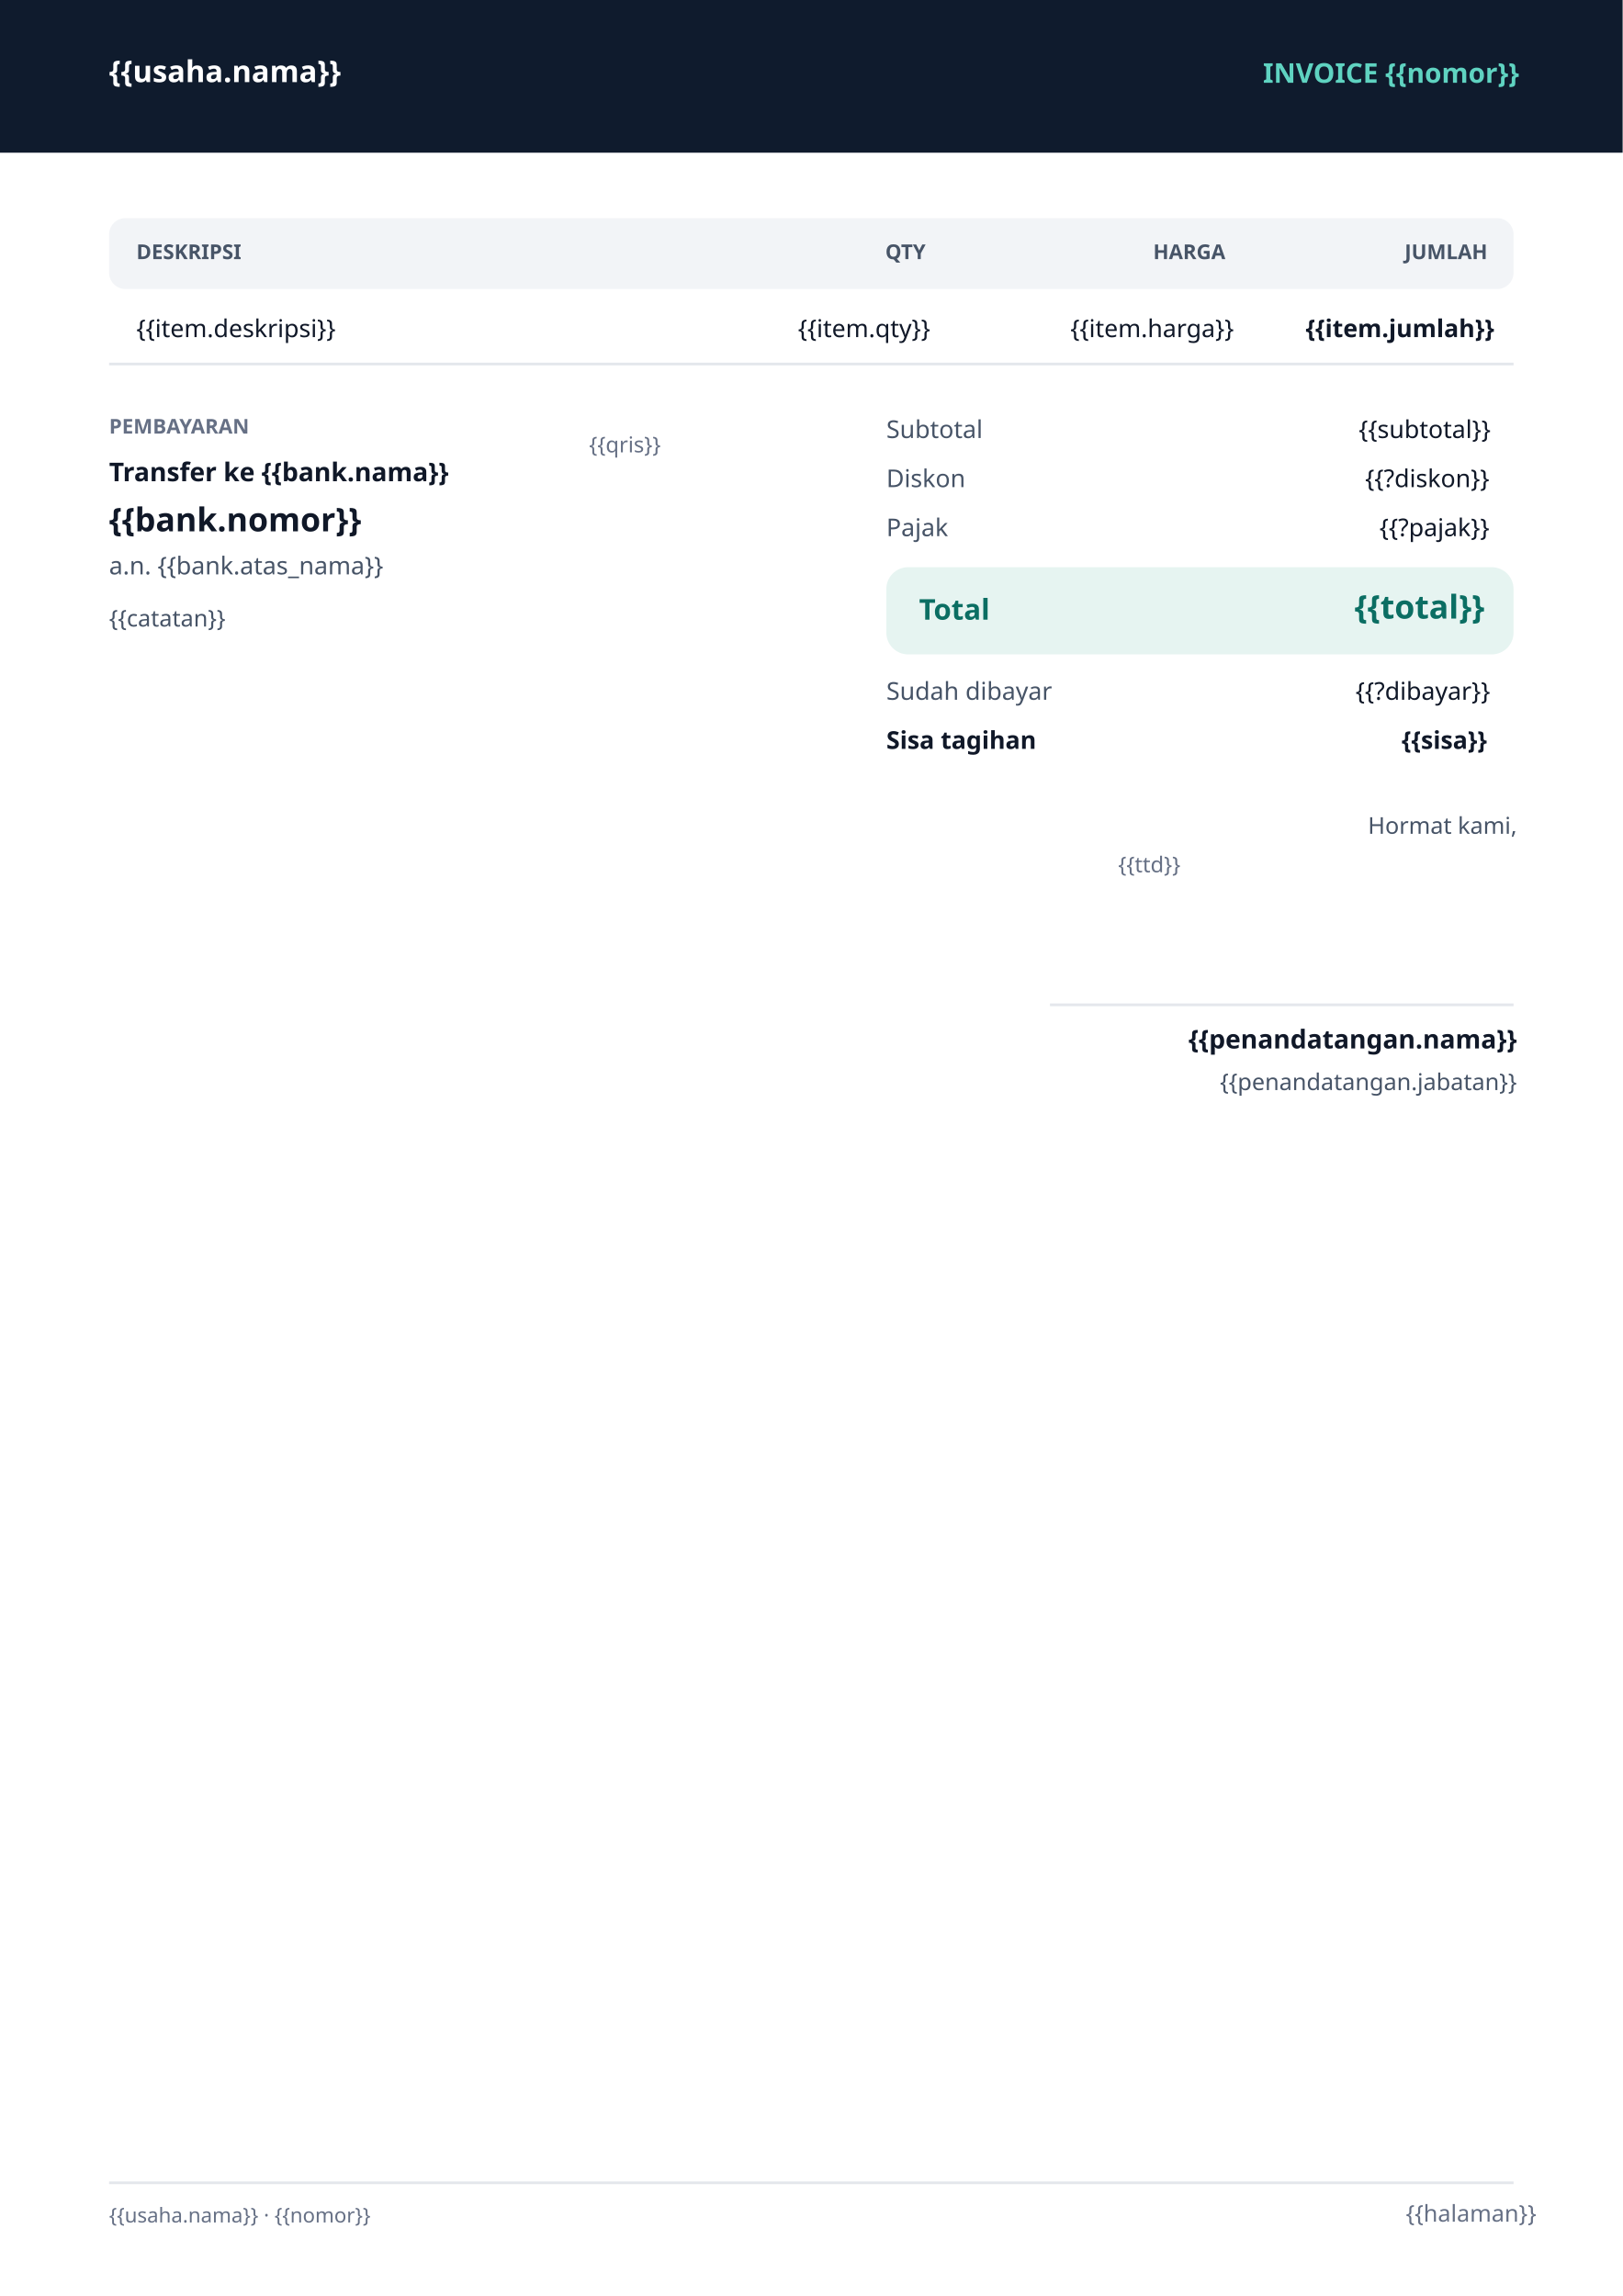
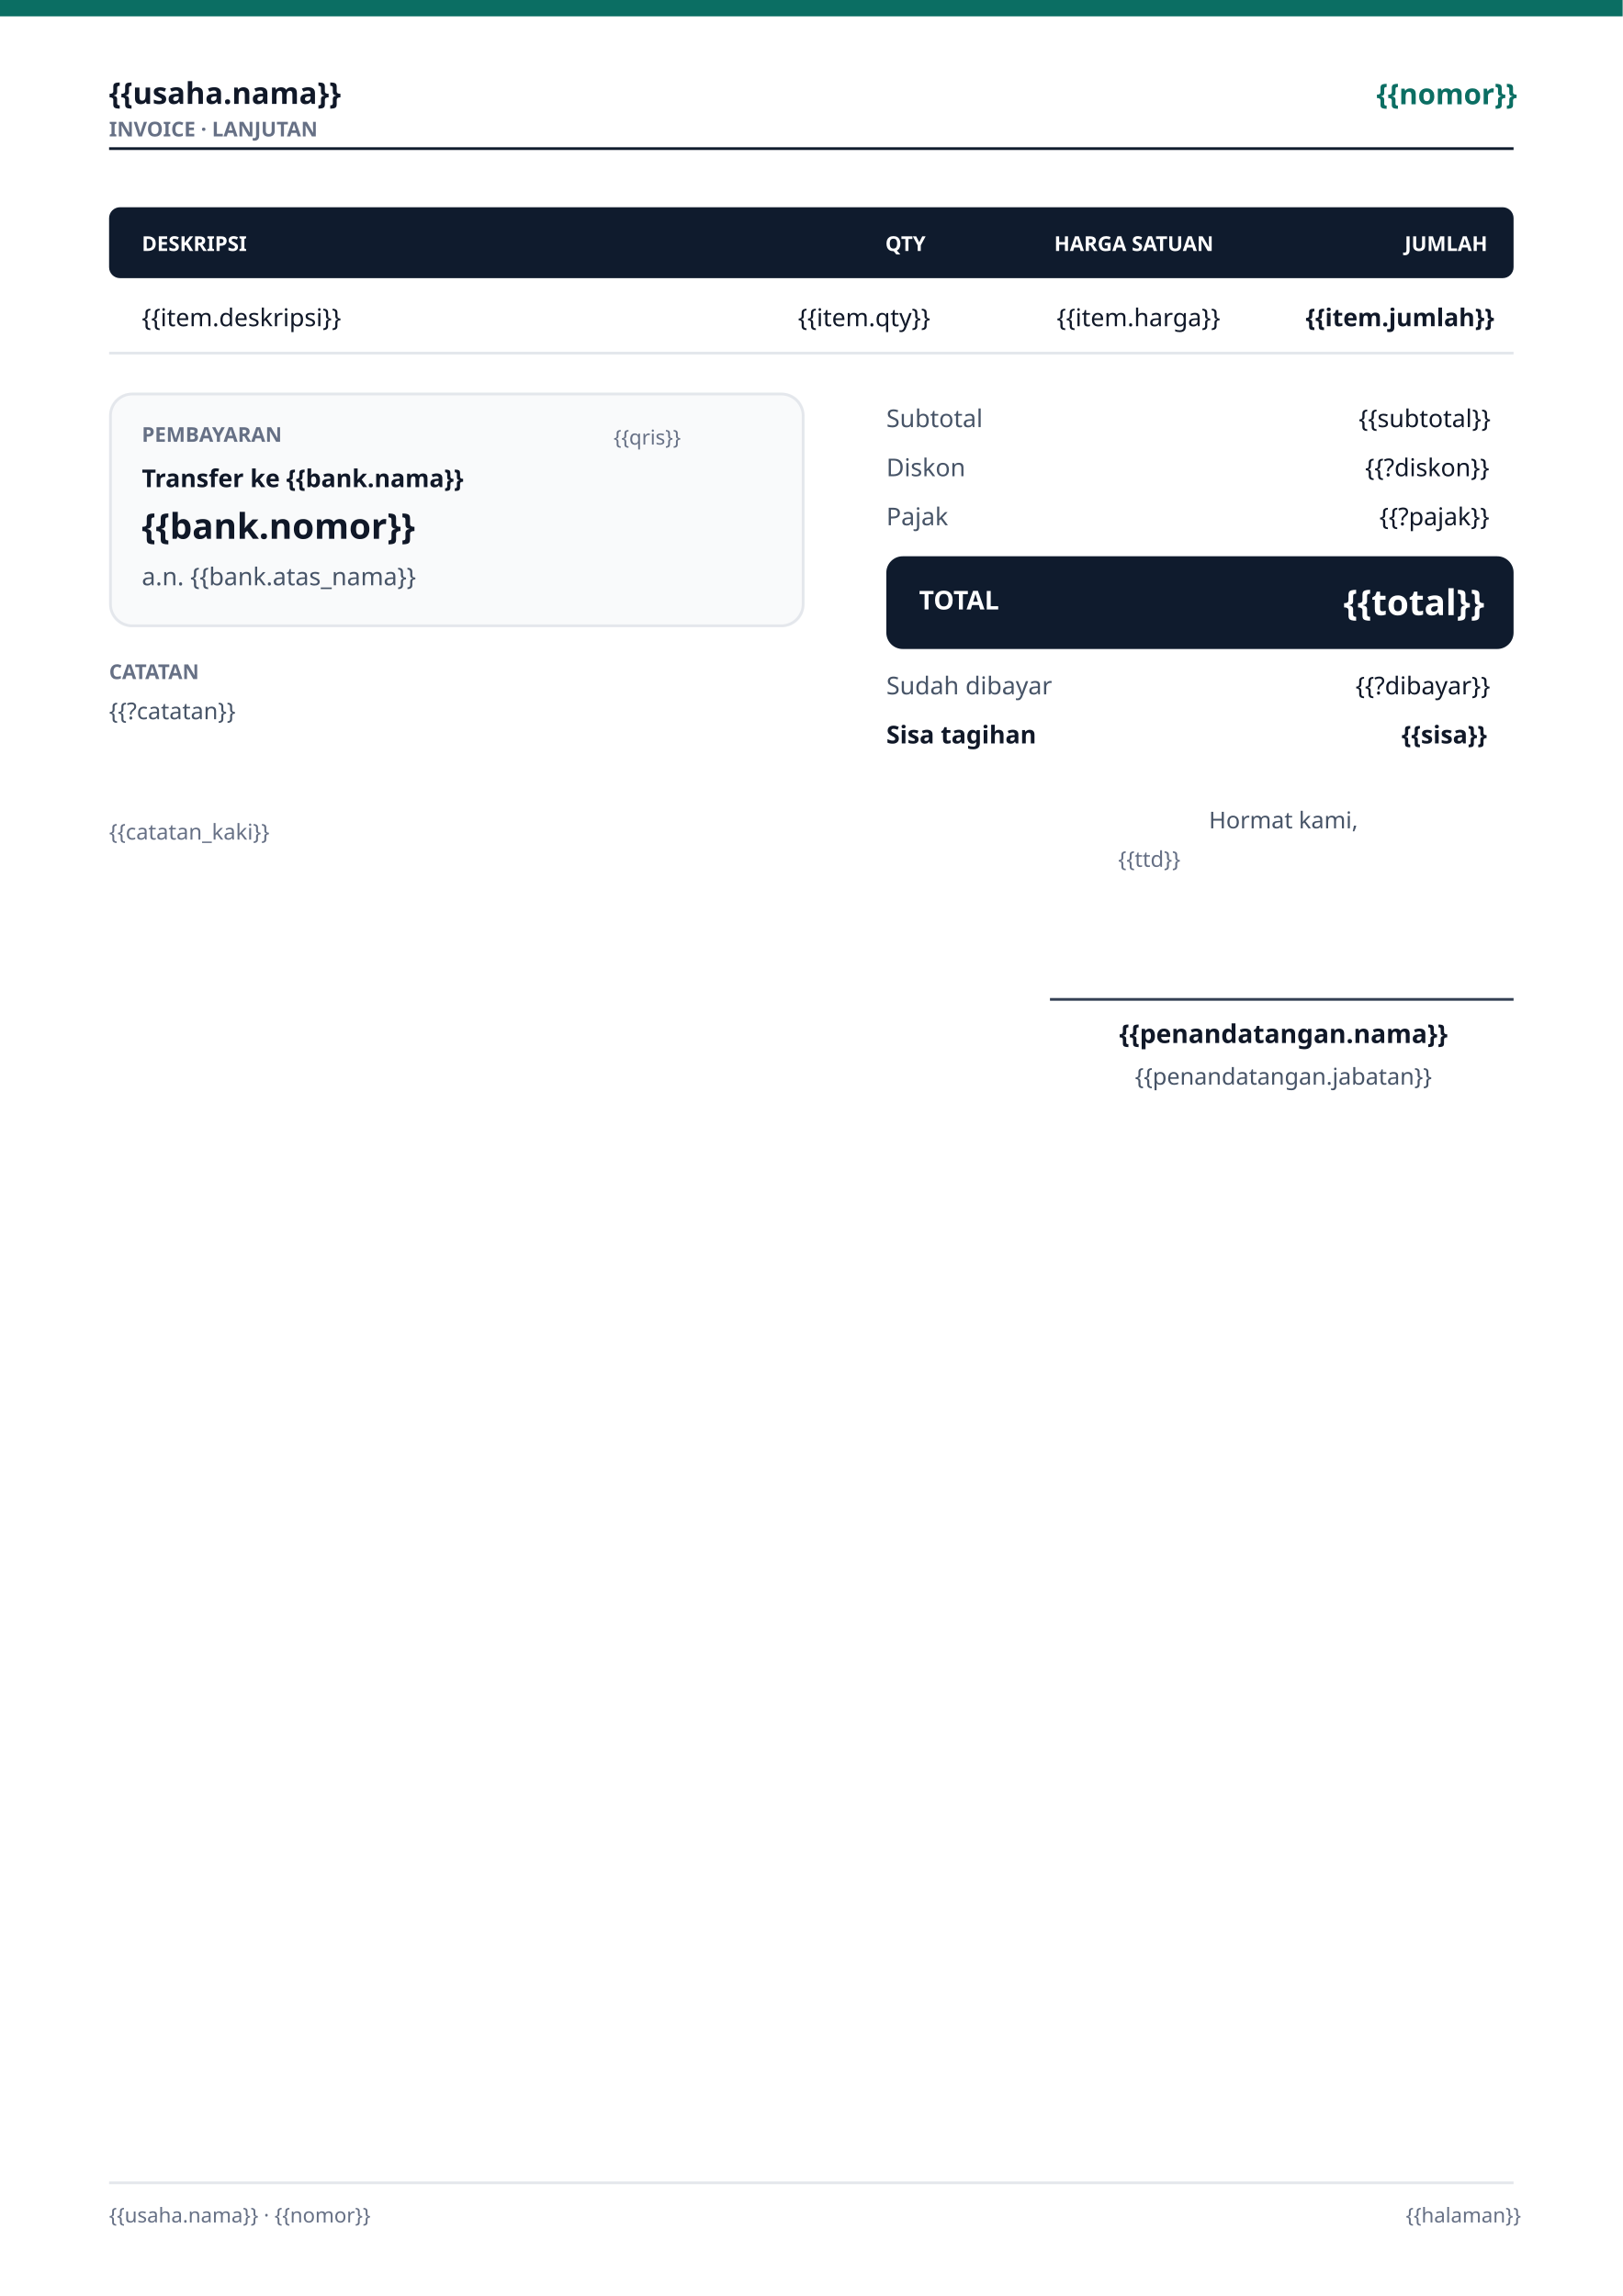
<svg xmlns="http://www.w3.org/2000/svg" width="595" height="842" viewBox="0 0 595 842" fill="none" version="1.1">
  <g id="shape-1">
    <defs>
-       <clipPath id="frame-clip-cb7d22d6-b068-8070-8008-fd60d3f9f805-render-1" class="frame-clip frame-clip-def">
-         <rect x="0" y="0" width="594.99" height="842" />
+       <clipPath id="frame-clip-36c5a741-929d-80ab-8008-fde5a4eff176-render-1" class="frame-clip frame-clip-def">
+         <rect rx="0" ry="0" x="0" y="0" width="595" height="842" />
      </clipPath>
    </defs>
-     <g clip-path="url(#frame-clip-cb7d22d6-b068-8070-8008-fd60d3f9f805-render-1)" fill="none">
-       <rect width="594.99" height="842" x="0" style="fill: rgb(255, 255, 255); " y="0" />
-       <g id="shape-2">
-         <g fill="none">
-           <rect width="594.99" height="56" x="0" style="fill: rgb(15, 27, 45); " y="0" />
-           <g id="shape-3">
-             <g class="text-container" x="40" y="20" width="259.99" height="16">
-               <text x="40" y="33.33" dominant-baseline="ideographic" textLength="84.48" style="font-family: &quot;Plus Jakarta Sans&quot;; font-weight: 800; font-size: 11px; fill: rgb(255, 255, 255); ">{{usaha.nama}}</text>
+     <g>
+       <g>
+         <g>
+           <g clip-path="url(#frame-clip-36c5a741-929d-80ab-8008-fde5a4eff176-render-1)" fill="none">
+             <g>
+               <rect width="595" height="842" x="0" style="fill: rgb(255, 255, 255);" ry="0" rx="0" y="0" />
            </g>
-           </g>
-           <g id="shape-4">
-             <g class="text-container" x="315" y="21" width="239.99" height="12">
-               <text x="463.11" y="33.29" dominant-baseline="ideographic" textLength="91.88" style="font-family: &quot;Plus Jakarta Sans&quot;; font-weight: 700; font-size: 10px; fill: rgb(95, 211, 193); ">INVOICE {{nomor}}</text>
-             </g>
-           </g>
-         </g>
-       </g>
-       <g id="shape-5">
-         <g fill="none">
-           <rect width="515" height="25.99" x="40" style="fill: rgb(242, 244, 247); " ry="6" rx="6" y="80" />
-           <g id="shape-6">
-             <g class="text-container" x="50" y="88" width="39" height="9">
-               <text x="50" y="97.22" dominant-baseline="ideographic" textLength="38.80" style="font-family: &quot;Plus Jakarta Sans&quot;; font-weight: 700; font-size: 7.5px; fill: rgb(71, 84, 103); ">DESKRIPSI</text>
-             </g>
-           </g>
-           <g id="shape-7">
-             <g class="text-container" x="270" y="88" width="70" height="9">
-               <text x="324.63" y="97.22" dominant-baseline="ideographic" textLength="15.36" style="font-family: &quot;Plus Jakarta Sans&quot;; font-weight: 700; font-size: 7.5px; fill: rgb(71, 84, 103); ">QTY</text>
-             </g>
-           </g>
-           <g id="shape-8">
-             <g class="text-container" x="370" y="88" width="80" height="9">
-               <text x="422.85" y="97.22" dominant-baseline="ideographic" textLength="27.14" style="font-family: &quot;Plus Jakarta Sans&quot;; font-weight: 700; font-size: 7.5px; fill: rgb(71, 84, 103); ">HARGA</text>
-             </g>
-           </g>
-           <g id="shape-9">
-             <g class="text-container" x="455" y="88" width="89.99" height="9">
-               <text x="515.06" y="97.22" dominant-baseline="ideographic" textLength="29.93" style="font-family: &quot;Plus Jakarta Sans&quot;; font-weight: 700; font-size: 7.5px; fill: rgb(71, 84, 103); ">JUMLAH</text>
-             </g>
-           </g>
-         </g>
-       </g>
-       <g id="shape-10">
-         <g fill="none">
-           <rect x="40" y="106" width="515" height="28" />
-           <g id="shape-11">
-             <g class="text-container" x="50" y="115" width="270" height="11">
-               <text x="50" y="126.27" dominant-baseline="ideographic" textLength="71.86" style="font-family: &quot;Plus Jakarta Sans&quot;; font-weight: 400; font-size: 9px; fill: rgb(16, 24, 40); ">{{item.deskripsi}}</text>
-             </g>
-           </g>
-           <g id="shape-12">
-             <g class="text-container" x="270" y="115" width="69.99" height="11">
-               <text x="292.60" y="126.27" dominant-baseline="ideographic" textLength="47.39" style="font-family: &quot;Plus Jakarta Sans&quot;; font-weight: 400; font-size: 9px; fill: rgb(16, 24, 40); ">{{item.qty}}</text>
-             </g>
-           </g>
-           <g id="shape-13">
-             <g class="text-container" x="370" y="115" width="80" height="11">
-               <text x="392.47" y="126.27" dominant-baseline="ideographic" textLength="57.52" style="font-family: &quot;Plus Jakarta Sans&quot;; font-weight: 400; font-size: 9px; fill: rgb(16, 24, 40); ">{{item.harga}}</text>
-             </g>
-           </g>
-           <g id="shape-14">
-             <g class="text-container" x="455" y="115" width="90" height="11">
-               <text x="478.76" y="126.27" dominant-baseline="ideographic" textLength="66.23" style="font-family: &quot;Plus Jakarta Sans&quot;; font-weight: 700; font-size: 9px; fill: rgb(16, 24, 40); ">{{item.jumlah}}</text>
-             </g>
-           </g>
-           <g id="shape-15">
-             <rect x="40" y="133" width="515" height="0.99" style="fill: rgb(228, 231, 236); " />
-           </g>
-         </g>
-       </g>
-       <g id="shape-16">
-         <g fill="none">
-           <rect x="40" y="148" width="515" height="261.99" />
-           <g id="shape-17">
-             <g fill="none">
-               <rect x="325" y="148" width="229.99" height="139.99" />
-               <g id="shape-18">
-                 <g class="text-container" x="325" y="152" width="37" height="11">
-                   <text x="325" y="163.27" dominant-baseline="ideographic" textLength="36.60" style="font-family: &quot;Plus Jakarta Sans&quot;; font-weight: 400; font-size: 9px; fill: rgb(71, 84, 103); ">Subtotal</text>
-                 </g>
-               </g>
-               <g id="shape-19">
-                 <g class="text-container" x="435" y="152" width="110" height="11">
-                   <text x="498.21" y="163.27" dominant-baseline="ideographic" textLength="46.79" style="font-family: &quot;Plus Jakarta Sans&quot;; font-weight: 400; font-size: 9px; fill: rgb(16, 24, 40); ">{{subtotal}}</text>
-                 </g>
-               </g>
-               <g id="shape-20">
-                 <g fill="none">
-                   <rect x="325" y="170" width="229.99" height="15.99" />
-                   <g id="shape-21">
-                     <g class="text-container" x="324.99" y="170" width="29.99" height="11">
-                       <text x="325" y="181.27" dominant-baseline="ideographic" textLength="29.20" style="font-family: &quot;Plus Jakarta Sans&quot;; font-weight: 400; font-size: 9px; fill: rgb(71, 84, 103); ">Diskon</text>
-                     </g>
-                   </g>
-                   <g id="shape-22">
-                     <g class="text-container" x="435" y="170" width="110" height="11">
-                       <text x="500.56" y="181.27" dominant-baseline="ideographic" textLength="44.43" style="font-family: &quot;Plus Jakarta Sans&quot;; font-weight: 400; font-size: 9px; fill: rgb(16, 24, 40); ">{{?diskon}}</text>
+             <g>
+               <g id="shape-2">
+                 <g>
+                   <g>
+                     <g>
+                       <g fill="none">
+                         <g>
+                           <rect rx="0" ry="0" x="0" y="0" width="595" height="64" />
+                         </g>
+                         <g>
+                           <g id="shape-3">
+                             <g>
+                               <rect rx="0" ry="0" x="0" y="0" width="595" height="6" style="fill: rgb(11, 110, 99);" />
+                             </g>
+                           </g>
+                           <g id="shape-4">
+                             <g class="text-container" x="40" y="28" width="300" height="14" rx="0" ry="0">
+                               <g>
+                                 <text x="40" y="41.33" dominant-baseline="ideographic" textLength="84.49" lengthAdjust="spacingAndGlyphs" style="font-family: &quot;Plus Jakarta Sans&quot;; font-weight: 800; font-size: 11px; fill: rgb(16, 24, 40);">{{usaha.nama}}</text>
+                               </g>
+                             </g>
+                           </g>
+                           <g id="shape-5">
+                             <g class="text-container" x="355" y="28" width="200" height="14" rx="0" ry="0">
+                               <g>
+                                 <text x="504.74" y="41.32" dominant-baseline="ideographic" textLength="50.26" lengthAdjust="spacingAndGlyphs" style="font-family: &quot;Plus Jakarta Sans&quot;; font-weight: 700; font-size: 10.5px; fill: rgb(11, 110, 99);">{{nomor}}</text>
+                               </g>
+                             </g>
+                           </g>
+                           <g id="shape-6">
+                             <g>
+                               <rect rx="0" ry="0" x="40" y="54" width="515" height="1" style="fill: rgb(15, 27, 45);" />
+                             </g>
+                           </g>
+                         </g>
+                       </g>
                    </g>
                  </g>
                </g>
              </g>
-               <g id="shape-23">
-                 <g fill="none">
-                   <rect x="325" y="188" width="229.99" height="15.99" />
-                   <g id="shape-24">
-                     <g class="text-container" x="324.99" y="188" width="22.99" height="11">
-                       <text x="325" y="199.27" dominant-baseline="ideographic" textLength="22.71" style="font-family: &quot;Plus Jakarta Sans&quot;; font-weight: 400; font-size: 9px; fill: rgb(71, 84, 103); ">Pajak</text>
-                     </g>
+               <g id="shape-7">
+                 <g class="text-container" x="40" y="43" width="200" height="9" rx="0" ry="0">
+                   <g>
+                     <text x="40" y="52.23" dominant-baseline="ideographic" textLength="75.07" lengthAdjust="spacingAndGlyphs" style="font-family: &quot;Plus Jakarta Sans&quot;; font-weight: 700; font-size: 7.5px; fill: rgb(102, 112, 133);">INVOICE · LANJUTAN</text>
                  </g>
-                   <g id="shape-25">
-                     <g class="text-container" x="435" y="188" width="110" height="11">
-                       <text x="505.81" y="199.27" dominant-baseline="ideographic" textLength="39.19" style="font-family: &quot;Plus Jakarta Sans&quot;; font-weight: 400; font-size: 9px; fill: rgb(16, 24, 40); ">{{?pajak}}</text>
+                 </g>
+               </g>
+               <g id="shape-8">
+                 <g>
+                   <g>
+                     <g>
+                       <g fill="none">
+                         <g>
+                           <rect width="515" height="26" x="40" style="fill: rgb(15, 27, 45);" ry="4" rx="4" y="76" />
+                         </g>
+                         <g>
+                           <g id="shape-9">
+                             <g class="text-container" x="52" y="85" width="120" height="9" rx="0" ry="0">
+                               <g>
+                                 <text x="52" y="94.23" dominant-baseline="ideographic" textLength="38.81" lengthAdjust="spacingAndGlyphs" style="font-family: &quot;Plus Jakarta Sans&quot;; font-weight: 700; font-size: 7.5px; fill: rgb(255, 255, 255);">DESKRIPSI</text>
+                               </g>
+                             </g>
+                           </g>
+                           <g id="shape-10">
+                             <g class="text-container" x="290" y="85" width="50" height="9" rx="0" ry="0">
+                               <g>
+                                 <text x="324.63" y="94.23" dominant-baseline="ideographic" textLength="15.37" lengthAdjust="spacingAndGlyphs" style="font-family: &quot;Plus Jakarta Sans&quot;; font-weight: 700; font-size: 7.5px; fill: rgb(255, 255, 255);">QTY</text>
+                               </g>
+                             </g>
+                           </g>
+                           <g id="shape-11">
+                             <g class="text-container" x="350" y="85" width="95" height="9" rx="0" ry="0">
+                               <g>
+                                 <text x="386.56" y="94.23" dominant-baseline="ideographic" textLength="58.44" lengthAdjust="spacingAndGlyphs" style="font-family: &quot;Plus Jakarta Sans&quot;; font-weight: 700; font-size: 7.5px; fill: rgb(255, 255, 255);">HARGA SATUAN</text>
+                               </g>
+                             </g>
+                           </g>
+                           <g id="shape-12">
+                             <g class="text-container" x="455" y="85" width="90" height="9" rx="0" ry="0">
+                               <g>
+                                 <text x="515.06" y="94.23" dominant-baseline="ideographic" textLength="29.94" lengthAdjust="spacingAndGlyphs" style="font-family: &quot;Plus Jakarta Sans&quot;; font-weight: 700; font-size: 7.5px; fill: rgb(255, 255, 255);">JUMLAH</text>
+                               </g>
+                             </g>
+                           </g>
+                         </g>
+                       </g>
                    </g>
                  </g>
                </g>
              </g>
-               <g id="shape-26">
-                 <g fill="none">
-                   <rect width="229.99" height="31.99" x="325" style="fill: rgb(230, 244, 241); " ry="8" rx="8" y="208" />
-                   <g id="shape-27">
-                     <g class="text-container" x="336.99" y="217" width="25.99" height="13">
-                       <text x="337" y="230.32" dominant-baseline="ideographic" textLength="25.06" style="font-family: &quot;Plus Jakarta Sans&quot;; font-weight: 800; font-size: 10.5px; fill: rgb(11, 110, 99); ">Total</text>
-                     </g>
-                   </g>
-                   <g id="shape-28">
-                     <g class="text-container" x="403" y="216" width="142" height="14">
-                       <text x="496.68" y="230.36" dominant-baseline="ideographic" textLength="48.31" style="font-family: &quot;Plus Jakarta Sans&quot;; font-weight: 800; font-size: 12px; fill: rgb(11, 110, 99); ">{{total}}</text>
+               <g id="shape-13">
+                 <g>
+                   <g>
+                     <g>
+                       <g fill="none">
+                         <g>
+                           <rect rx="0" ry="0" x="40" y="102" width="515" height="28" />
+                         </g>
+                         <g>
+                           <g id="shape-14">
+                             <g class="text-container" x="52" y="111" width="236" height="11" rx="0" ry="0">
+                               <g>
+                                 <text x="52" y="122.27" dominant-baseline="ideographic" textLength="71.87" lengthAdjust="spacingAndGlyphs" style="font-family: &quot;Plus Jakarta Sans&quot;; font-weight: 400; font-size: 9px; fill: rgb(16, 24, 40);">{{item.deskripsi}}</text>
+                               </g>
+                             </g>
+                           </g>
+                           <g id="shape-15">
+                             <g class="text-container" x="290" y="111" width="50" height="11" rx="0" ry="0">
+                               <g>
+                                 <text x="292.61" y="122.27" dominant-baseline="ideographic" textLength="47.39" lengthAdjust="spacingAndGlyphs" style="font-family: &quot;Plus Jakarta Sans&quot;; font-weight: 400; font-size: 9px; fill: rgb(16, 24, 40);">{{item.qty}}</text>
+                               </g>
+                             </g>
+                           </g>
+                           <g id="shape-16">
+                             <g class="text-container" x="350" y="111" width="95" height="11" rx="0" ry="0">
+                               <g>
+                                 <text x="387.48" y="122.27" dominant-baseline="ideographic" textLength="57.52" lengthAdjust="spacingAndGlyphs" style="font-family: &quot;Plus Jakarta Sans&quot;; font-weight: 400; font-size: 9px; fill: rgb(16, 24, 40);">{{item.harga}}</text>
+                               </g>
+                             </g>
+                           </g>
+                           <g id="shape-17">
+                             <g class="text-container" x="455" y="111" width="90" height="11" rx="0" ry="0">
+                               <g>
+                                 <text x="478.76" y="122.27" dominant-baseline="ideographic" textLength="66.24" lengthAdjust="spacingAndGlyphs" style="font-family: &quot;Plus Jakarta Sans&quot;; font-weight: 700; font-size: 9px; fill: rgb(16, 24, 40);">{{item.jumlah}}</text>
+                               </g>
+                             </g>
+                           </g>
+                           <g id="shape-18">
+                             <g>
+                               <rect rx="0" ry="0" x="40" y="129" width="515" height="1" style="fill: rgb(228, 231, 236);" />
+                             </g>
+                           </g>
+                         </g>
+                       </g>
                    </g>
                  </g>
                </g>
              </g>
-               <g id="shape-29">
-                 <g fill="none">
-                   <rect x="325" y="248" width="229.99" height="34" />
-                   <g id="shape-30">
-                     <g class="text-container" x="325" y="248" width="61" height="11">
-                       <text x="325" y="259.26" dominant-baseline="ideographic" textLength="60.85" style="font-family: &quot;Plus Jakarta Sans&quot;; font-weight: 400; font-size: 9px; fill: rgb(71, 84, 103); ">Sudah dibayar</text>
-                     </g>
-                   </g>
-                   <g id="shape-31">
-                     <g class="text-container" x="435" y="248" width="110" height="11">
-                       <text x="497.05" y="259.26" dominant-baseline="ideographic" textLength="47.94" style="font-family: &quot;Plus Jakarta Sans&quot;; font-weight: 400; font-size: 9px; fill: rgb(16, 24, 40); ">{{?dibayar}}</text>
-                     </g>
-                   </g>
-                   <g id="shape-32">
-                     <g class="text-container" x="324.99" y="266" width="52.99" height="11">
-                       <text x="325" y="277.26" dominant-baseline="ideographic" textLength="52.48" style="font-family: &quot;Plus Jakarta Sans&quot;; font-weight: 700; font-size: 9px; fill: rgb(16, 24, 40); ">Sisa tagihan</text>
-                     </g>
-                   </g>
-                   <g id="shape-33">
-                     <g class="text-container" x="435" y="266" width="110" height="11">
-                       <text x="513.94" y="277.26" dominant-baseline="ideographic" textLength="31.06" style="font-family: &quot;Plus Jakarta Sans&quot;; font-weight: 700; font-size: 9px; fill: rgb(16, 24, 40); ">{{sisa}}</text>
+               <g id="shape-19">
+                 <g>
+                   <g>
+                     <g>
+                       <g fill="none">
+                         <g>
+                           <rect rx="0" ry="0" x="40" y="144" width="515" height="262" />
+                         </g>
+                         <g>
+                           <g id="shape-20">
+                             <g>
+                               <g>
+                                 <g>
+                                   <g fill="none">
+                                     <g>
+                                       <rect rx="0" ry="0" x="325" y="144" width="230" height="140" />
+                                     </g>
+                                     <g>
+                                       <g id="shape-21">
+                                         <g class="text-container" x="325" y="148" width="90" height="11" rx="0" ry="0">
+                                           <g>
+                                             <text x="325" y="159.27" dominant-baseline="ideographic" textLength="36.61" lengthAdjust="spacingAndGlyphs" style="font-family: &quot;Plus Jakarta Sans&quot;; font-weight: 400; font-size: 9px; fill: rgb(71, 84, 103);">Subtotal</text>
+                                           </g>
+                                         </g>
+                                       </g>
+                                       <g id="shape-22">
+                                         <g class="text-container" x="435" y="148" width="110" height="11" rx="0" ry="0">
+                                           <g>
+                                             <text x="498.21" y="159.27" dominant-baseline="ideographic" textLength="46.79" lengthAdjust="spacingAndGlyphs" style="font-family: &quot;Plus Jakarta Sans&quot;; font-weight: 400; font-size: 9px; fill: rgb(16, 24, 40);">{{subtotal}}</text>
+                                           </g>
+                                         </g>
+                                       </g>
+                                       <g id="shape-23">
+                                         <g>
+                                           <g>
+                                             <g>
+                                               <g fill="none">
+                                                 <g>
+                                                   <rect rx="0" ry="0" x="325" y="166" width="230" height="16" />
+                                                 </g>
+                                                 <g>
+                                                   <g id="shape-24">
+                                                     <g class="text-container" x="325" y="166" width="90" height="11" rx="0" ry="0">
+                                                       <g>
+                                                         <text x="325" y="177.27" dominant-baseline="ideographic" textLength="29.21" lengthAdjust="spacingAndGlyphs" style="font-family: &quot;Plus Jakarta Sans&quot;; font-weight: 400; font-size: 9px; fill: rgb(71, 84, 103);">Diskon</text>
+                                                       </g>
+                                                     </g>
+                                                   </g>
+                                                   <g id="shape-25">
+                                                     <g class="text-container" x="435" y="166" width="110" height="11" rx="0" ry="0">
+                                                       <g>
+                                                         <text x="500.56" y="177.27" dominant-baseline="ideographic" textLength="44.44" lengthAdjust="spacingAndGlyphs" style="font-family: &quot;Plus Jakarta Sans&quot;; font-weight: 400; font-size: 9px; fill: rgb(16, 24, 40);">{{?diskon}}</text>
+                                                       </g>
+                                                     </g>
+                                                   </g>
+                                                 </g>
+                                               </g>
+                                             </g>
+                                           </g>
+                                         </g>
+                                       </g>
+                                       <g id="shape-26">
+                                         <g>
+                                           <g>
+                                             <g>
+                                               <g fill="none">
+                                                 <g>
+                                                   <rect rx="0" ry="0" x="325" y="184" width="230" height="16" />
+                                                 </g>
+                                                 <g>
+                                                   <g id="shape-27">
+                                                     <g class="text-container" x="325" y="184" width="90" height="11" rx="0" ry="0">
+                                                       <g>
+                                                         <text x="325" y="195.27" dominant-baseline="ideographic" textLength="22.72" lengthAdjust="spacingAndGlyphs" style="font-family: &quot;Plus Jakarta Sans&quot;; font-weight: 400; font-size: 9px; fill: rgb(71, 84, 103);">Pajak</text>
+                                                       </g>
+                                                     </g>
+                                                   </g>
+                                                   <g id="shape-28">
+                                                     <g class="text-container" x="435" y="184" width="110" height="11" rx="0" ry="0">
+                                                       <g>
+                                                         <text x="505.8" y="195.27" dominant-baseline="ideographic" textLength="39.2" lengthAdjust="spacingAndGlyphs" style="font-family: &quot;Plus Jakarta Sans&quot;; font-weight: 400; font-size: 9px; fill: rgb(16, 24, 40);">{{?pajak}}</text>
+                                                       </g>
+                                                     </g>
+                                                   </g>
+                                                 </g>
+                                               </g>
+                                             </g>
+                                           </g>
+                                         </g>
+                                       </g>
+                                       <g id="shape-29">
+                                         <g>
+                                           <g>
+                                             <g>
+                                               <g fill="none">
+                                                 <g>
+                                                   <rect width="230" height="34" x="325" style="fill: rgb(15, 27, 45);" ry="6" rx="6" y="204" />
+                                                 </g>
+                                                 <g>
+                                                   <g id="shape-30">
+                                                     <g class="text-container" x="337" y="215" width="60" height="12" rx="0" ry="0">
+                                                       <g>
+                                                         <text x="337" y="226.28" dominant-baseline="ideographic" textLength="29.93" lengthAdjust="spacingAndGlyphs" style="font-family: &quot;Plus Jakarta Sans&quot;; font-weight: 800; font-size: 9.5px; fill: rgb(255, 255, 255);">TOTAL</text>
+                                                       </g>
+                                                     </g>
+                                                   </g>
+                                                   <g id="shape-31">
+                                                     <g class="text-container" x="403" y="213" width="142" height="16" rx="0" ry="0">
+                                                       <g>
+                                                         <text x="492.66" y="229.39" dominant-baseline="ideographic" textLength="52.34" lengthAdjust="spacingAndGlyphs" style="font-family: &quot;Plus Jakarta Sans&quot;; font-weight: 800; font-size: 13px; fill: rgb(255, 255, 255);">{{total}}</text>
+                                                       </g>
+                                                     </g>
+                                                   </g>
+                                                 </g>
+                                               </g>
+                                             </g>
+                                           </g>
+                                         </g>
+                                       </g>
+                                       <g id="shape-32">
+                                         <g>
+                                           <g>
+                                             <g>
+                                               <g fill="none">
+                                                 <g>
+                                                   <rect rx="0" ry="0" x="325" y="246" width="230" height="36" />
+                                                 </g>
+                                                 <g>
+                                                   <g id="shape-33">
+                                                     <g class="text-container" x="325" y="246" width="90" height="11" rx="0" ry="0">
+                                                       <g>
+                                                         <text x="325" y="257.27" dominant-baseline="ideographic" textLength="60.86" lengthAdjust="spacingAndGlyphs" style="font-family: &quot;Plus Jakarta Sans&quot;; font-weight: 400; font-size: 9px; fill: rgb(71, 84, 103);">Sudah dibayar</text>
+                                                       </g>
+                                                     </g>
+                                                   </g>
+                                                   <g id="shape-34">
+                                                     <g class="text-container" x="435" y="246" width="110" height="11" rx="0" ry="0">
+                                                       <g>
+                                                         <text x="497.05" y="257.27" dominant-baseline="ideographic" textLength="47.95" lengthAdjust="spacingAndGlyphs" style="font-family: &quot;Plus Jakarta Sans&quot;; font-weight: 400; font-size: 9px; fill: rgb(16, 24, 40);">{{?dibayar}}</text>
+                                                       </g>
+                                                     </g>
+                                                   </g>
+                                                   <g id="shape-35">
+                                                     <g class="text-container" x="325" y="264" width="90" height="11" rx="0" ry="0">
+                                                       <g>
+                                                         <text x="325" y="275.27" dominant-baseline="ideographic" textLength="52.49" lengthAdjust="spacingAndGlyphs" style="font-family: &quot;Plus Jakarta Sans&quot;; font-weight: 700; font-size: 9px; fill: rgb(16, 24, 40);">Sisa tagihan</text>
+                                                       </g>
+                                                     </g>
+                                                   </g>
+                                                   <g id="shape-36">
+                                                     <g class="text-container" x="435" y="264" width="110" height="11" rx="0" ry="0">
+                                                       <g>
+                                                         <text x="513.93" y="275.27" dominant-baseline="ideographic" textLength="31.07" lengthAdjust="spacingAndGlyphs" style="font-family: &quot;Plus Jakarta Sans&quot;; font-weight: 700; font-size: 9px; fill: rgb(16, 24, 40);">{{sisa}}</text>
+                                                       </g>
+                                                     </g>
+                                                   </g>
+                                                 </g>
+                                               </g>
+                                             </g>
+                                           </g>
+                                         </g>
+                                       </g>
+                                     </g>
+                                   </g>
+                                 </g>
+                               </g>
+                             </g>
+                           </g>
+                           <g id="shape-37">
+                             <g>
+                               <g>
+                                 <g>
+                                   <g fill="none">
+                                     <g>
+                                       <rect width="255" height="86" x="40" style="fill: rgb(249, 250, 251);" ry="8" rx="8" y="144" />
+                                     </g>
+                                     <g>
+                                       <g id="shape-38">
+                                         <g class="text-container" x="52" y="155" width="100" height="9" rx="0" ry="0">
+                                           <g>
+                                             <text x="52" y="164.23" dominant-baseline="ideographic" textLength="51.64" lengthAdjust="spacingAndGlyphs" style="font-family: &quot;Plus Jakarta Sans&quot;; font-weight: 700; font-size: 7.5px; fill: rgb(102, 112, 133);">PEMBAYARAN</text>
+                                           </g>
+                                         </g>
+                                       </g>
+                                       <g id="shape-39">
+                                         <g class="text-container" x="52" y="170" width="165" height="11" rx="0" ry="0">
+                                           <g>
+                                             <text x="52" y="181.27" dominant-baseline="ideographic" textLength="110.52" lengthAdjust="spacingAndGlyphs" style="font-family: &quot;Plus Jakarta Sans&quot;; font-weight: 600; font-size: 9px; fill: rgb(16, 24, 40);">Transfer ke {{bank.nama}}</text>
+                                           </g>
+                                         </g>
+                                       </g>
+                                       <g id="shape-40">
+                                         <g class="text-container" x="52" y="185" width="165" height="16" rx="0" ry="0">
+                                           <g>
+                                             <text x="52" y="201.39" dominant-baseline="ideographic" textLength="100.95" lengthAdjust="spacingAndGlyphs" style="font-family: &quot;Plus Jakarta Sans&quot;; font-weight: 800; font-size: 13px; fill: rgb(16, 24, 40);">{{bank.nomor}}</text>
+                                           </g>
+                                         </g>
+                                       </g>
+                                       <g id="shape-41">
+                                         <g class="text-container" x="52" y="206" width="165" height="11" rx="0" ry="0">
+                                           <g>
+                                             <text x="52" y="217.27" dominant-baseline="ideographic" textLength="99.41" lengthAdjust="spacingAndGlyphs" style="font-family: &quot;Plus Jakarta Sans&quot;; font-weight: 400; font-size: 9px; fill: rgb(71, 84, 103);">a.n. {{bank.atas_nama}}</text>
+                                           </g>
+                                         </g>
+                                       </g>
+                                       <g id="shape-42">
+                                         <g class="text-container" x="225" y="156" width="60" height="60" rx="0" ry="0">
+                                           <g>
+                                             <text x="225" y="165.23" dominant-baseline="ideographic" textLength="22.58" lengthAdjust="spacingAndGlyphs" style="font-family: &quot;Plus Jakarta Sans&quot;; font-weight: 400; font-size: 7.5px; fill: rgb(102, 112, 133);">{{qris}}</text>
+                                           </g>
+                                         </g>
+                                       </g>
+                                     </g>
+                                   </g>
+                                 </g>
+                                 <g>
+                                   <rect x="40.5" y="144.5" width="254" height="85" rx="8" ry="8" style="fill: none; stroke-width: 1; stroke: rgb(228, 231, 236);" />
+                                 </g>
+                               </g>
+                             </g>
+                           </g>
+                           <g id="shape-43">
+                             <g>
+                               <g>
+                                 <g>
+                                   <g fill="none">
+                                     <g>
+                                       <rect rx="0" ry="0" x="40" y="242" width="255" height="50" />
+                                     </g>
+                                     <g>
+                                       <g id="shape-44">
+                                         <g class="text-container" x="40" y="242" width="100" height="9" rx="0" ry="0">
+                                           <g>
+                                             <text x="40" y="251.23" dominant-baseline="ideographic" textLength="34.01" lengthAdjust="spacingAndGlyphs" style="font-family: &quot;Plus Jakarta Sans&quot;; font-weight: 700; font-size: 7.5px; fill: rgb(102, 112, 133);">CATATAN</text>
+                                           </g>
+                                         </g>
+                                       </g>
+                                       <g id="shape-45">
+                                         <g class="text-container" x="40" y="256" width="255" height="34" rx="0" ry="0">
+                                           <g>
+                                             <text x="40" y="266.26" dominant-baseline="ideographic" textLength="45.75" lengthAdjust="spacingAndGlyphs" style="font-family: &quot;Plus Jakarta Sans&quot;; font-weight: 400; font-size: 8.5px; fill: rgb(71, 84, 103);">{{?catatan}}</text>
+                                           </g>
+                                         </g>
+                                       </g>
+                                     </g>
+                                   </g>
+                                 </g>
+                               </g>
+                             </g>
+                           </g>
+                           <g id="shape-46">
+                             <g class="text-container" x="40" y="300" width="255" height="22" rx="0" ry="0">
+                               <g>
+                                 <text x="40" y="310.24" dominant-baseline="ideographic" textLength="59.02" lengthAdjust="spacingAndGlyphs" style="font-family: &quot;Plus Jakarta Sans&quot;; font-weight: 400; font-size: 8px; fill: rgb(102, 112, 133);">{{catatan_kaki}}</text>
+                               </g>
+                             </g>
+                           </g>
+                           <g id="shape-47">
+                             <g>
+                               <g>
+                                 <g>
+                                   <g fill="none">
+                                     <g>
+                                       <rect rx="0" ry="0" x="385" y="296" width="170" height="110" />
+                                     </g>
+                                     <g>
+                                       <g id="shape-48">
+                                         <g class="text-container" x="385" y="296" width="170" height="10" rx="0" ry="0">
+                                           <g>
+                                             <text x="443.29" y="306.26" dominant-baseline="ideographic" textLength="53.42" lengthAdjust="spacingAndGlyphs" style="font-family: &quot;Plus Jakarta Sans&quot;; font-weight: 400; font-size: 8.5px; fill: rgb(71, 84, 103);">Hormat kami,</text>
+                                           </g>
+                                         </g>
+                                       </g>
+                                       <g id="shape-49">
+                                         <g class="text-container" x="410" y="310" width="120" height="50" rx="0" ry="0">
+                                           <g>
+                                             <text x="410" y="320.24" dominant-baseline="ideographic" textLength="21.53" lengthAdjust="spacingAndGlyphs" style="font-family: &quot;Plus Jakarta Sans&quot;; font-weight: 400; font-size: 8px; fill: rgb(102, 112, 133);">{{ttd}}</text>
+                                           </g>
+                                         </g>
+                                       </g>
+                                       <g id="shape-50">
+                                         <g>
+                                           <rect rx="0" ry="0" x="385" y="366" width="170" height="1" style="fill: rgb(52, 64, 84);" />
+                                         </g>
+                                       </g>
+                                       <g id="shape-51">
+                                         <g class="text-container" x="385" y="374" width="170" height="12" rx="0" ry="0">
+                                           <g>
+                                             <text x="410.41" y="385.28" dominant-baseline="ideographic" textLength="119.18" lengthAdjust="spacingAndGlyphs" style="font-family: &quot;Plus Jakarta Sans&quot;; font-weight: 800; font-size: 9.5px; fill: rgb(16, 24, 40);">{{penandatangan.nama}}</text>
+                                           </g>
+                                         </g>
+                                       </g>
+                                       <g id="shape-52">
+                                         <g class="text-container" x="385" y="390" width="170" height="10" rx="0" ry="0">
+                                           <g>
+                                             <text x="416.17" y="400.26" dominant-baseline="ideographic" textLength="107.66" lengthAdjust="spacingAndGlyphs" style="font-family: &quot;Plus Jakarta Sans&quot;; font-weight: 400; font-size: 8.5px; fill: rgb(71, 84, 103);">{{penandatangan.jabatan}}</text>
+                                           </g>
+                                         </g>
+                                       </g>
+                                     </g>
+                                   </g>
+                                 </g>
+                               </g>
+                             </g>
+                           </g>
+                         </g>
+                       </g>
                    </g>
                  </g>
                </g>
              </g>
-             </g>
-           </g>
-           <g id="shape-34">
-             <g fill="none">
-               <rect x="40" y="148" width="250" height="120" />
-               <g id="shape-35">
-                 <g class="text-container" x="39.99" y="152" width="51.99" height="9">
-                   <text x="40" y="161.22" dominant-baseline="ideographic" textLength="51.64" style="font-family: &quot;Plus Jakarta Sans&quot;; font-weight: 700; font-size: 7.5px; fill: rgb(102, 112, 133); ">PEMBAYARAN</text>
+               <g id="shape-53">
+                 <g>
+                   <g>
+                     <g>
+                       <g fill="none">
+                         <g>
+                           <rect rx="0" ry="0" x="40" y="800" width="515" height="22" />
+                         </g>
+                         <g>
+                           <g id="shape-54">
+                             <g>
+                               <rect rx="0" ry="0" x="40" y="800" width="515" height="1" style="fill: rgb(228, 231, 236);" />
+                             </g>
+                           </g>
+                           <g id="shape-55">
+                             <g class="text-container" x="40" y="808" width="380" height="10" rx="0" ry="0">
+                               <g>
+                                 <text x="40" y="817.23" dominant-baseline="ideographic" textLength="90.01" lengthAdjust="spacingAndGlyphs" style="font-family: &quot;Plus Jakarta Sans&quot;; font-weight: 400; font-size: 7.5px; fill: rgb(102, 112, 133);">{{usaha.nama}} · {{nomor}}</text>
+                               </g>
+                             </g>
+                           </g>
+                           <g id="shape-56">
+                             <g class="text-container" x="435" y="808" width="120" height="10" rx="0" ry="0">
+                               <g>
+                                 <text x="515.5" y="817.23" dominant-baseline="ideographic" textLength="39.5" lengthAdjust="spacingAndGlyphs" style="font-family: &quot;Plus Jakarta Sans&quot;; font-weight: 400; font-size: 7.5px; fill: rgb(102, 112, 133);">{{halaman}}</text>
+                               </g>
+                             </g>
+                           </g>
+                         </g>
+                       </g>
+                     </g>
+                   </g>
                </g>
              </g>
-               <g id="shape-36">
-                 <g class="text-container" x="40" y="168" width="119" height="11">
-                   <text x="40" y="179.27" dominant-baseline="ideographic" textLength="118.97" style="font-family: &quot;Plus Jakarta Sans&quot;; font-weight: 700; font-size: 9.5px; fill: rgb(16, 24, 40); ">Transfer ke {{bank.nama}}</text>
-                 </g>
-               </g>
-               <g id="shape-37">
-                 <g class="text-container" x="39.99" y="184" width="93.99" height="14">
-                   <text x="40" y="198.36" dominant-baseline="ideographic" textLength="93.17" style="font-family: &quot;Plus Jakarta Sans&quot;; font-weight: 800; font-size: 12px; fill: rgb(16, 24, 40); ">{{bank.nomor}}</text>
-                 </g>
-               </g>
-               <g id="shape-38">
-                 <g class="text-container" x="39.99" y="202" width="100" height="11">
-                   <text x="40" y="213.27" dominant-baseline="ideographic" textLength="99.41" style="font-family: &quot;Plus Jakarta Sans&quot;; font-weight: 400; font-size: 9px; fill: rgb(71, 84, 103); ">a.n. {{bank.atas_nama}}</text>
-                 </g>
-               </g>
-               <g id="shape-39">
-                 <g class="text-container" x="40" y="222" width="170" height="40">
-                   <text x="40" y="232.25" dominant-baseline="ideographic" textLength="41.51" style="font-family: &quot;Plus Jakarta Sans&quot;; font-weight: 400; font-size: 8.5px; fill: rgb(71, 84, 103); ">{{catatan}}</text>
-                 </g>
-               </g>
-               <g id="shape-40">
-                 <g class="text-container" x="216" y="158" width="64" height="64">
-                   <text x="216" y="168.24" dominant-baseline="ideographic" textLength="24.09" style="font-family: &quot;Plus Jakarta Sans&quot;; font-weight: 400; font-size: 8px; fill: rgb(102, 112, 133); ">{{qris}}</text>
-                 </g>
-               </g>
-             </g>
-           </g>
-           <g id="shape-41">
-             <g fill="none">
-               <rect x="385" y="298" width="170" height="110" />
-               <g id="shape-42">
-                 <g class="text-container" x="385" y="298" width="170" height="10">
-                   <text x="501.59" y="308.26" dominant-baseline="ideographic" textLength="53.41" style="font-family: &quot;Plus Jakarta Sans&quot;; font-weight: 400; font-size: 8.5px; fill: rgb(71, 84, 103); ">Hormat kami,</text>
-                 </g>
-               </g>
-               <g id="shape-43">
-                 <g class="text-container" x="410" y="312" width="120" height="50">
-                   <text x="410" y="322.23" dominant-baseline="ideographic" textLength="21.53" style="font-family: &quot;Plus Jakarta Sans&quot;; font-weight: 400; font-size: 8px; fill: rgb(102, 112, 133); ">{{ttd}}</text>
-                 </g>
-               </g>
-               <g id="shape-44">
-                 <rect x="385" y="368" width="170" height="0.99" style="fill: rgb(228, 231, 236); " />
-               </g>
-               <g id="shape-45">
-                 <g class="text-container" x="385" y="376" width="170" height="11">
-                   <text x="435.81" y="387.27" dominant-baseline="ideographic" textLength="119.18" style="font-family: &quot;Plus Jakarta Sans&quot;; font-weight: 800; font-size: 9.5px; fill: rgb(16, 24, 40); ">{{penandatangan.nama}}</text>
-                 </g>
-               </g>
-               <g id="shape-46">
-                 <g class="text-container" x="384.99" y="392" width="169.99" height="10">
-                   <text x="447.33" y="402.26" dominant-baseline="ideographic" textLength="107.66" style="font-family: &quot;Plus Jakarta Sans&quot;; font-weight: 400; font-size: 8.5px; fill: rgb(71, 84, 103); ">{{penandatangan.jabatan}}</text>
-                 </g>
-               </g>
-             </g>
-           </g>
-         </g>
-       </g>
-       <g id="shape-47">
-         <g fill="none">
-           <rect x="40" y="800" width="515" height="20" />
-           <g id="shape-48">
-             <rect x="40" y="800" width="515" height="0.99" style="fill: rgb(228, 231, 236); " />
-           </g>
-           <g id="shape-49">
-             <g class="text-container" x="39.99" y="808" width="380" height="10">
-               <text x="40" y="817.23" dominant-baseline="ideographic" textLength="90.01" style="font-family: &quot;Plus Jakarta Sans&quot;; font-weight: 400; font-size: 7.5px; fill: rgb(102, 112, 133); ">{{usaha.nama}} · {{nomor}}</text>
-             </g>
-           </g>
-           <g id="shape-50">
-             <g class="text-container" x="435" y="808" width="119.99" height="9">
-               <text x="515.5" y="817.22" dominant-baseline="ideographic" textLength="39.5" style="font-family: &quot;Plus Jakarta Sans&quot;; font-weight: 400; font-size: 8.5px; fill: rgb(102, 112, 133); ">{{halaman}}</text>
            </g>
          </g>
        </g>
      </g>
    </g>
  </g>
</svg>
